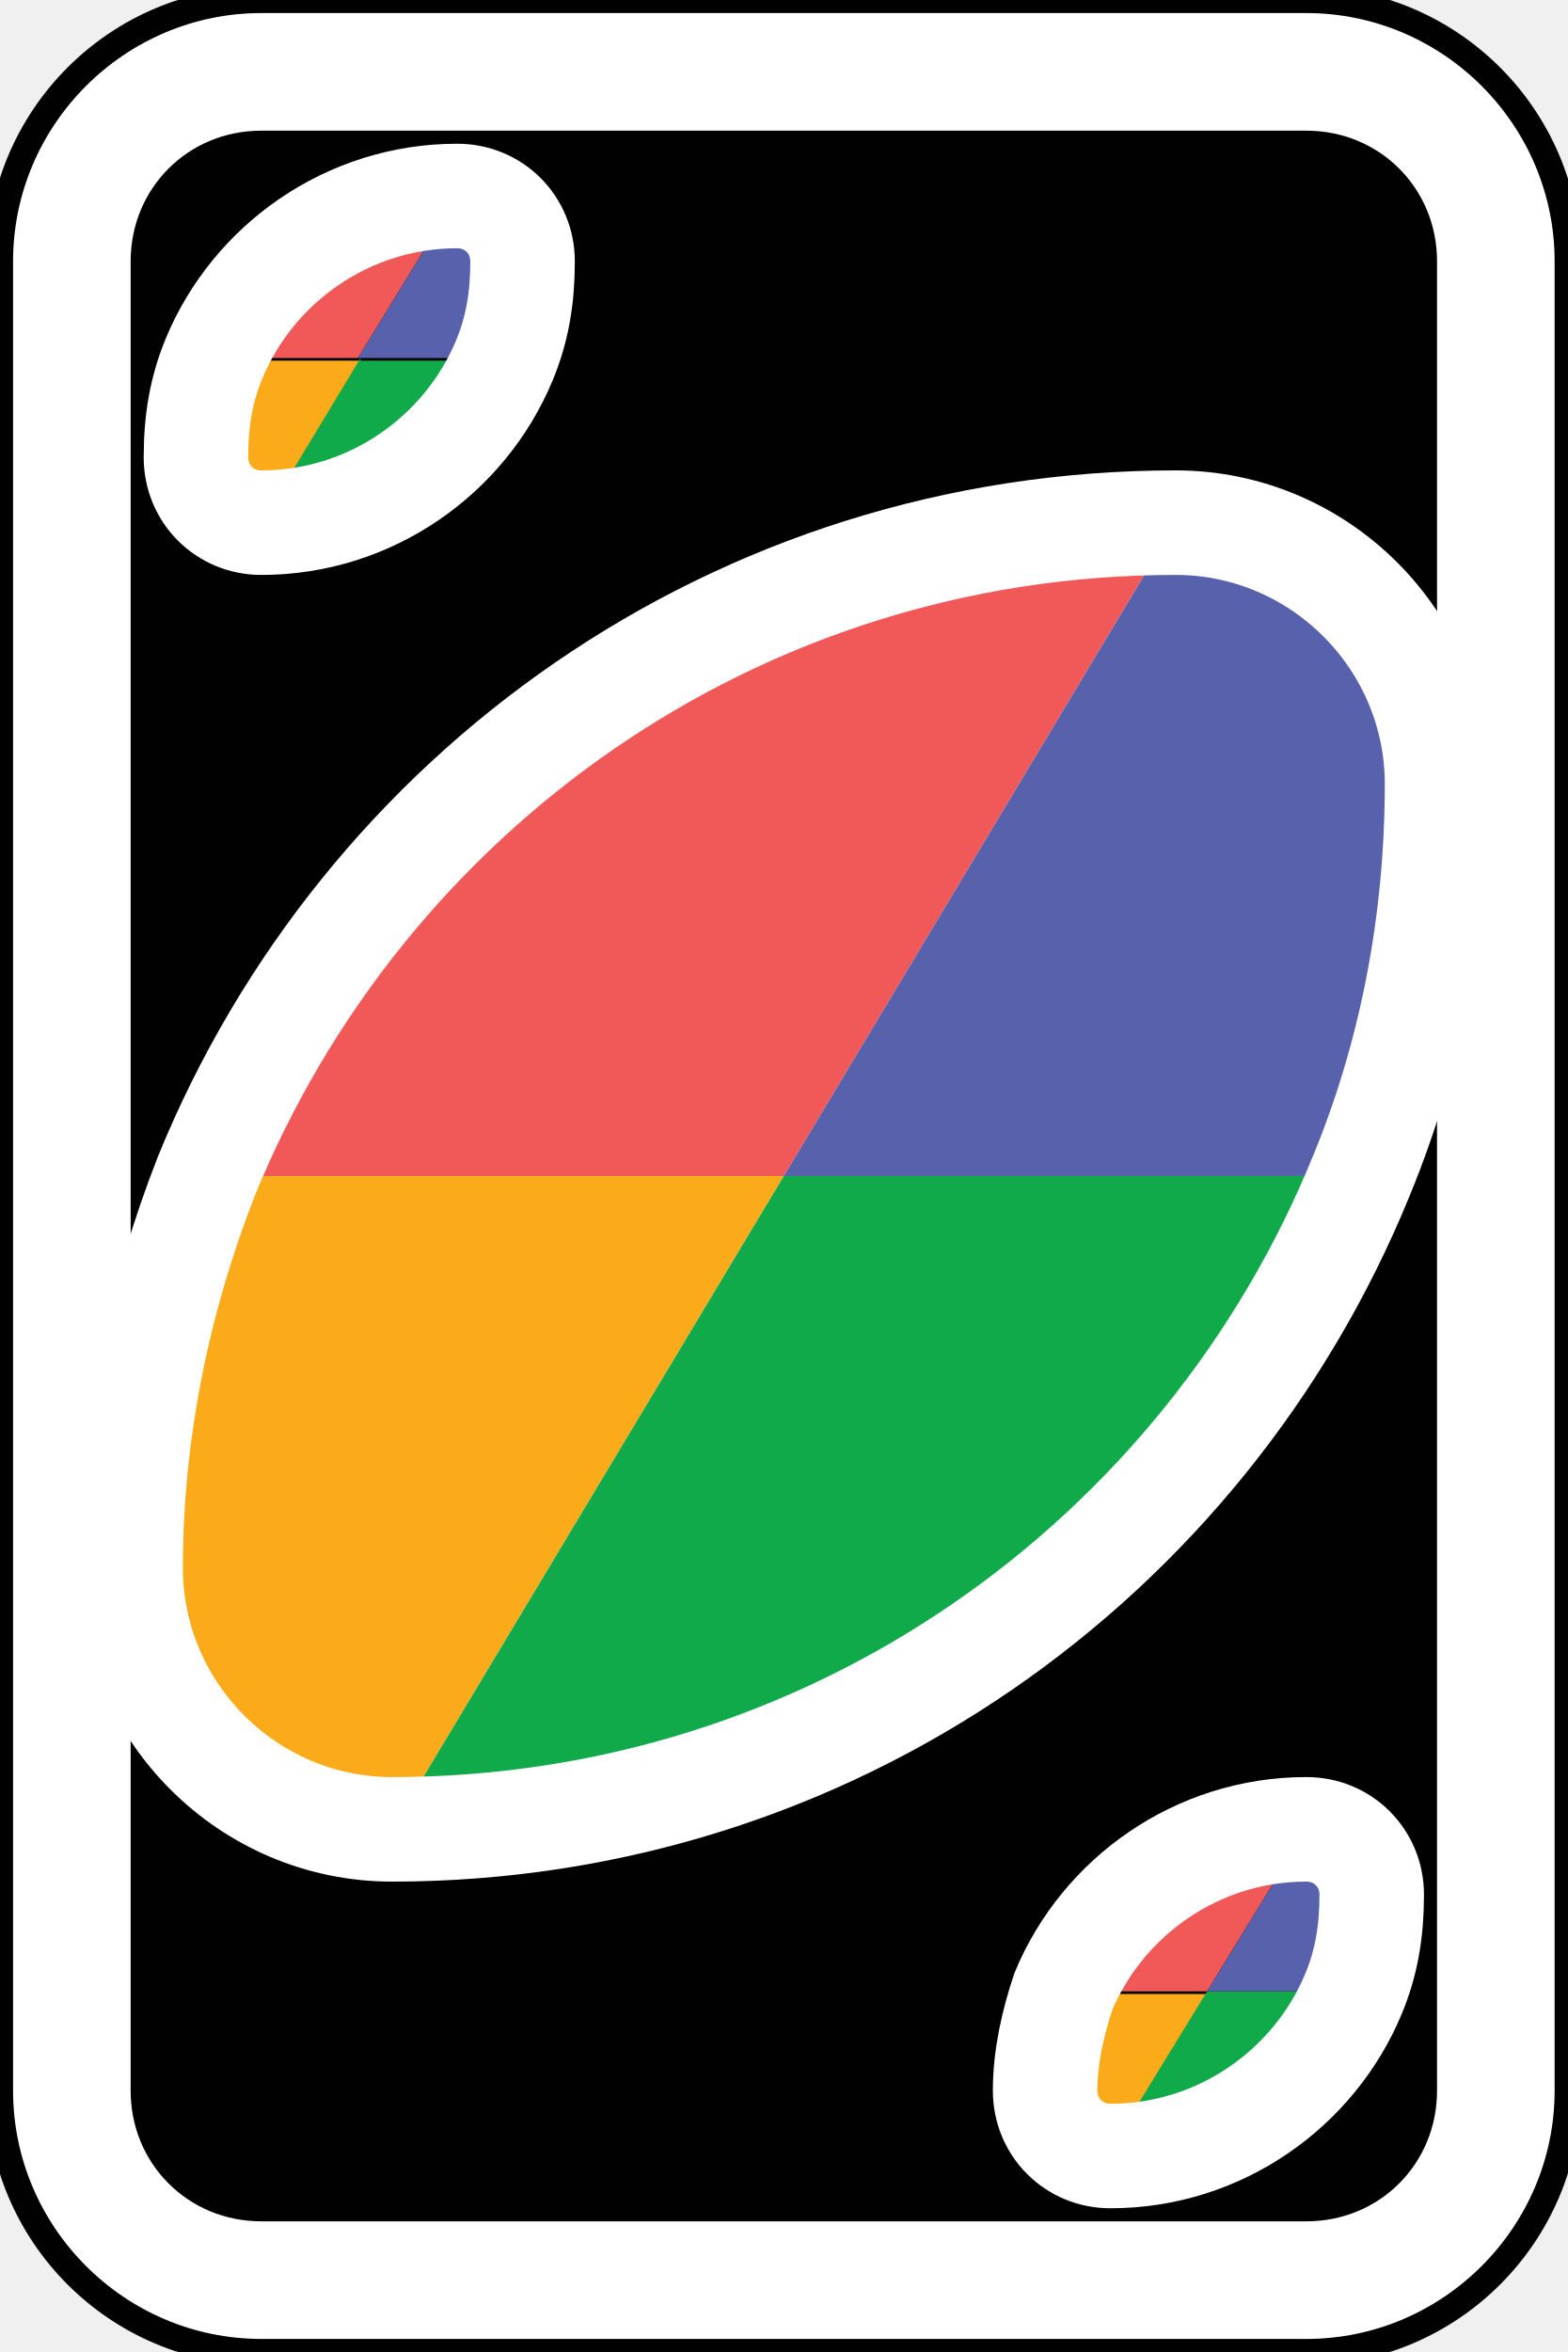
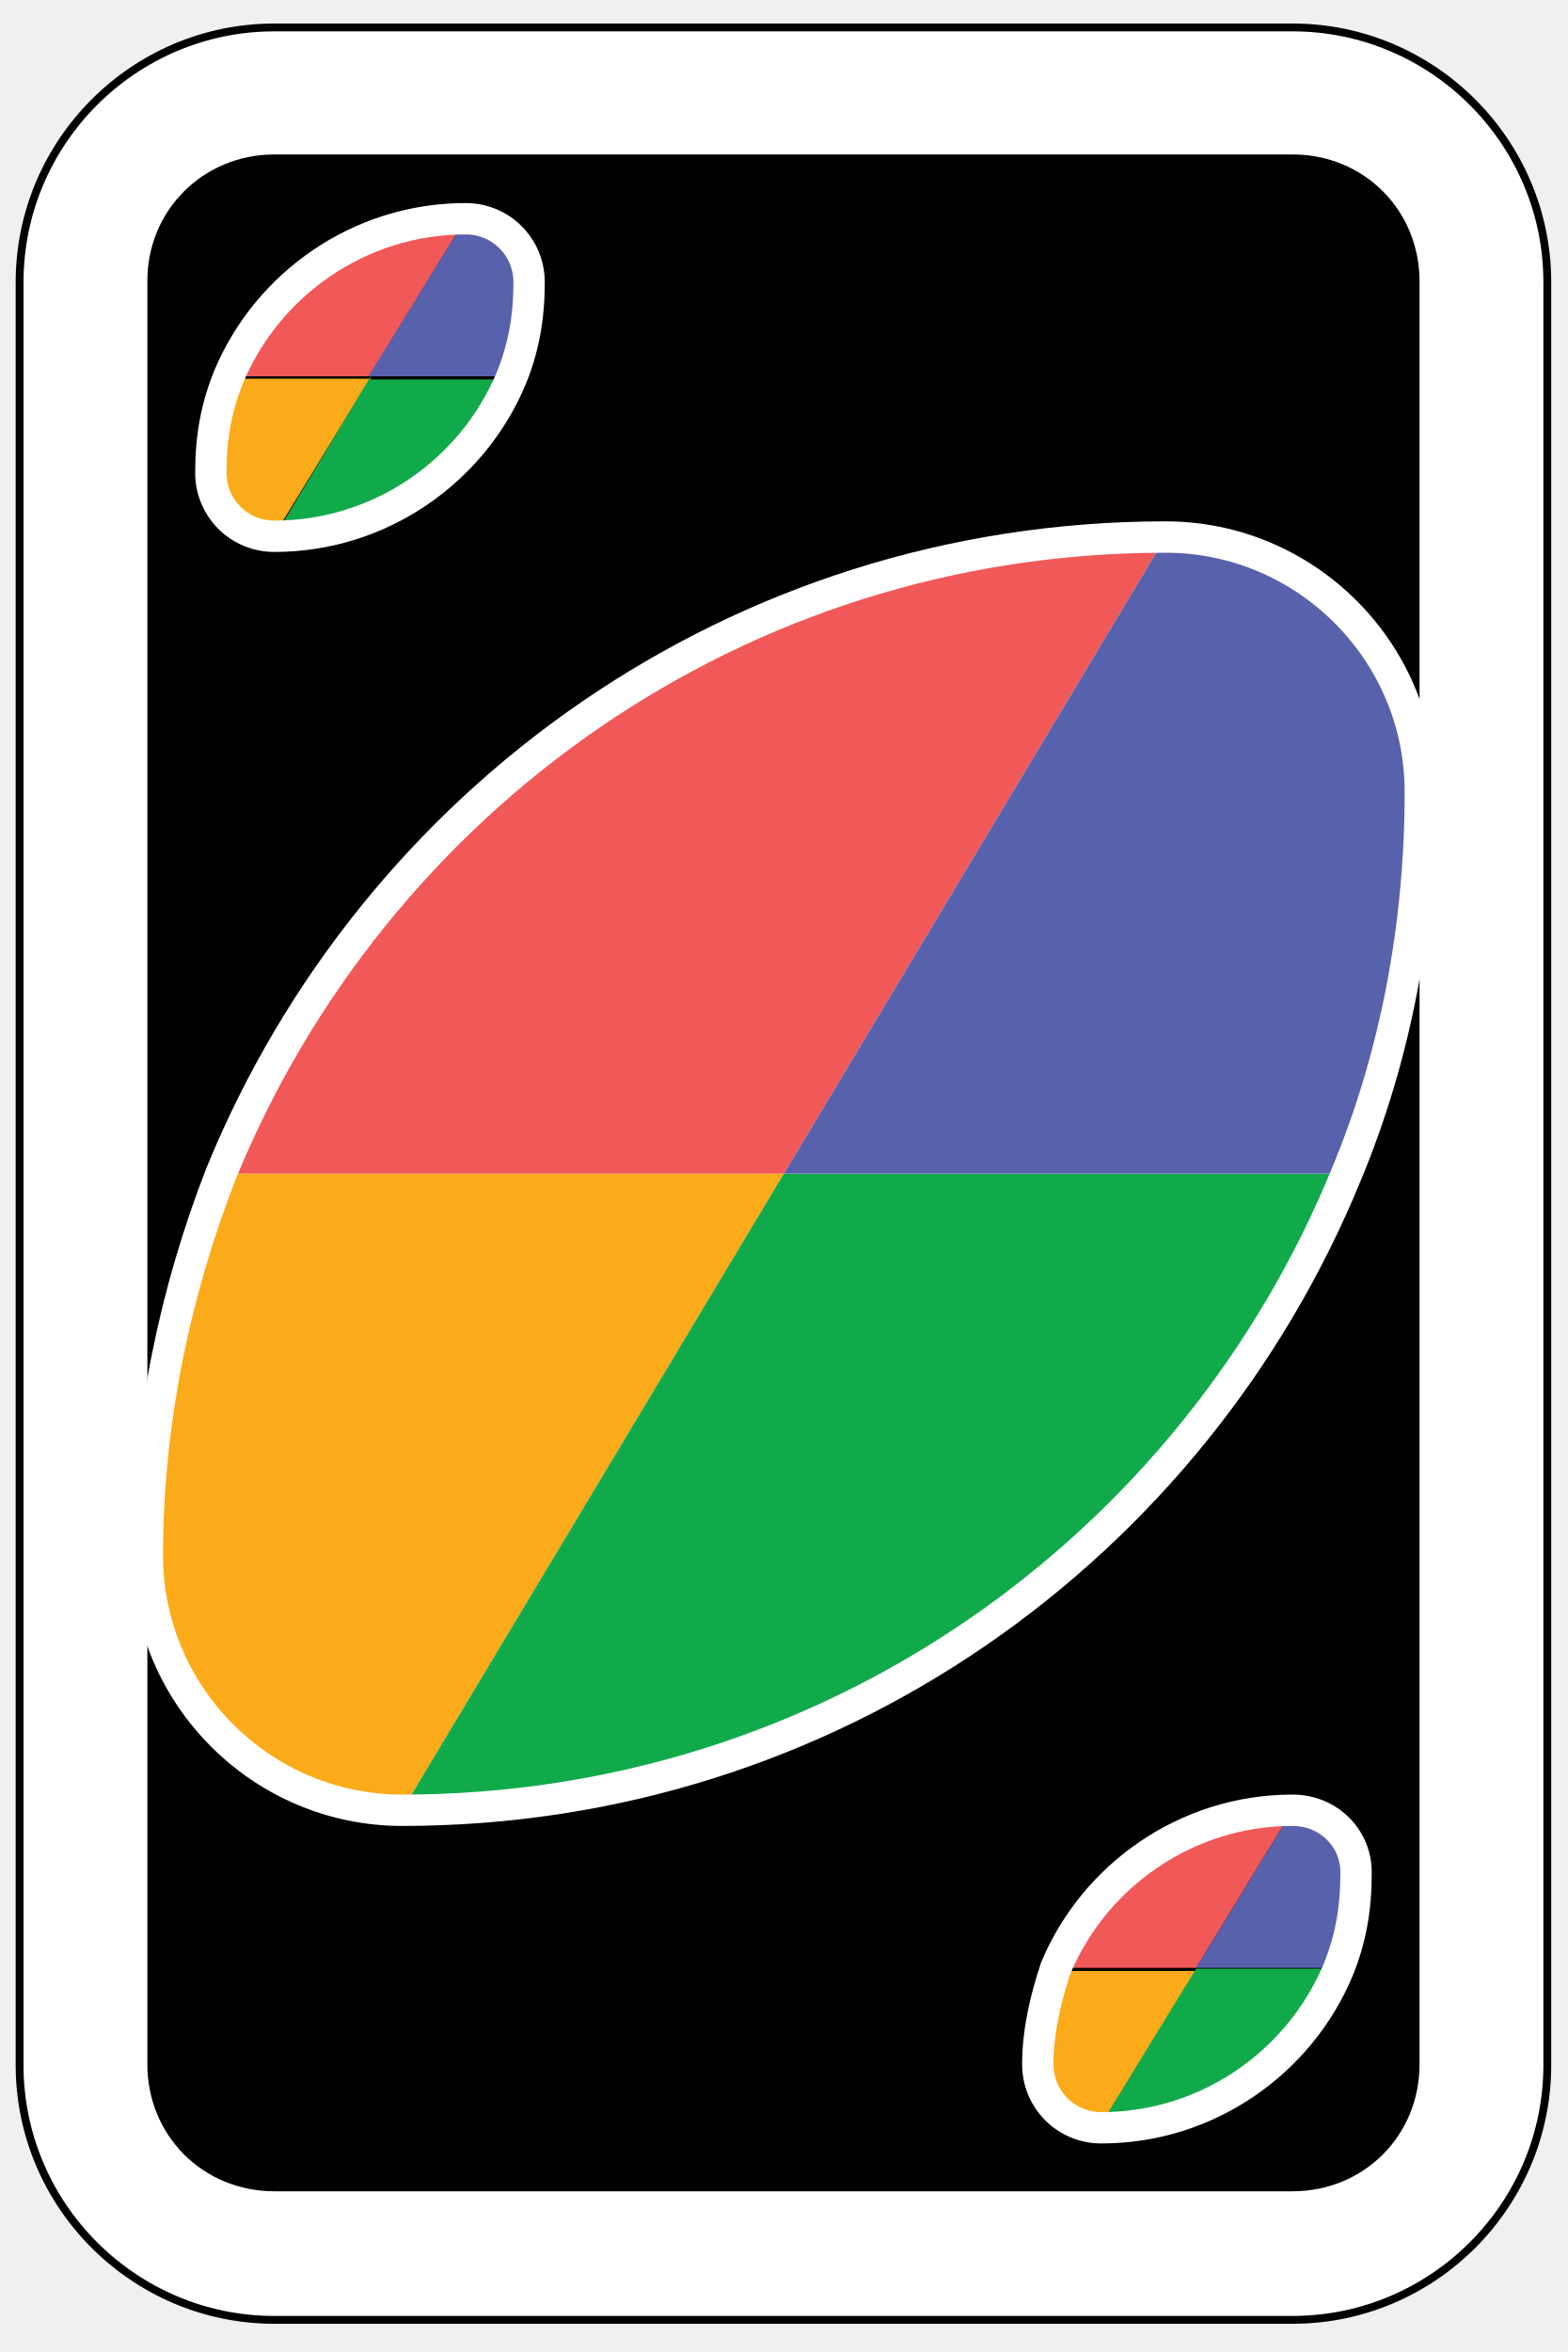
- <svg xmlns="http://www.w3.org/2000/svg" version="1.1" id="Layer_1" x="0px" y="0px" viewBox="0 0 60 90" style="enable-background:new 0 0 60 90;" xml:space="preserve">
+ <svg xmlns="http://www.w3.org/2000/svg" version="1.1" id="Layer_1" x="0px" y="0px" viewBox="-439 51 200 300" style="enable-background:new -439 51 200 300;" xml:space="preserve">
  <style type="text/css">
	.st0{fill:#FFFFFF;stroke:#010101;}
	.st1{fill:#010101;}
	.st2{fill:#FFFFFF;}
	.st3{fill:#FBAA19;}
	.st4{fill:#11AA4B;}
	.st5{fill:#F15858;}
	.st6{fill:#5861AC;}
	.st7{fill:none;stroke:#FFFFFF;stroke-width:4;}
</style>
  <g id="g9888-0-5" transform="translate(0,-1.3652344e-5)">
-     <path id="rect2987-8-5-81-2-4-9" class="st0" d="M10,0h40c5.5,0,10,4.5,10,10v70c0,5.5-4.5,10-10,10H10C4.5,90,0,85.5,0,80V10   C0,4.5,4.5,0,10,0z" />
-     <path id="rect3757-26-33-5-9-0-0" class="st1" d="M10,5h40c2.8,0,5,2.2,5,5v70c0,2.8-2.2,5-5,5H10c-2.8,0-5-2.2-5-5V10   C5,7.2,7.2,5,10,5z" />
-     <path id="path3773-0-4-8-4-60-3-86-5-7-5" class="st2" d="M45,20C22.9,20,5,37.9,5,60c0,5.5,4.5,10,10,10c22.1,0,40-17.9,40-40   C55,24.5,50.5,20,45,20z" />
-     <path id="path3773-0-4-8-8-7-9-0-9-1" class="st3" d="M7.9,45C6.1,49.6,5,54.7,5,60c0,5.5,4.5,10,10,10l15-25H7.9z" />
-     <path id="path3773-0-4-8-8-5-6-5-0-08-2" class="st4" d="M30,45L15,70c16.8,0,31.1-10.3,37.1-25H30z" />
-     <path id="path3773-0-4-8-8-1-4-3-1-0" class="st5" d="M45,20C28.2,20,13.9,30.3,7.9,45H30L45,20z" />
-     <path id="path3773-0-4-8-8-5-8-3-9-4-9" class="st6" d="M45,20L30,45h22.1c1.9-4.6,2.9-9.7,2.9-15C55,24.5,50.5,20,45,20z" />
-     <path id="path3773-0-4-8-8-7-9-5-7-0-8" class="st3" d="M8.2,13.7c-0.5,1.2-0.7,2.4-0.7,3.8c0,1.4,1.1,2.5,2.5,2.5l3.8-6.2H8.2z" />
-     <path id="path3773-0-4-8-8-5-6-5-08-9-79-9" class="st4" d="M13.8,13.7L10,20c4.2,0,7.8-2.6,9.3-6.2H13.8z" />
-     <path id="path3773-0-4-8-8-1-4-39-9-5-1" class="st5" d="M17.5,7.5c-4.2,0-7.8,2.6-9.3,6.2h5.5L17.5,7.5z" />
-     <path id="path3773-0-4-8-8-5-8-3-3-7-38-7" class="st6" d="M17.5,7.5l-3.8,6.2h5.5c0.5-1.2,0.7-2.4,0.7-3.8   C20,8.6,18.9,7.5,17.5,7.5z" />
-     <path id="path3773-0-4-8-8-7-9-5-3-2-3" class="st3" d="M40.7,76.2C40.3,77.4,40,78.7,40,80c0,1.4,1.1,2.5,2.5,2.5l3.8-6.2H40.7z" />
-     <path id="path3773-0-4-8-8-5-6-5-08-5-3-3" class="st4" d="M46.2,76.2l-3.8,6.2c4.2,0,7.8-2.6,9.3-6.2H46.2z" />
-     <path id="path3773-0-4-8-8-1-4-39-7-2-0" class="st5" d="M50,70c-4.2,0-7.8,2.6-9.3,6.2h5.5L50,70z" />
-     <path id="path3773-0-4-8-8-5-8-3-3-6-1-7" class="st6" d="M50,70l-3.8,6.2h5.5c0.5-1.2,0.7-2.4,0.7-3.8C52.5,71.1,51.4,70,50,70z" />
-     <path id="path3773-0-4-8-8-7-9-0-03-8-0-6" class="st7" d="M45,20C28.2,20,13.9,30.3,7.9,45C6.1,49.6,5,54.7,5,60   c0,5.5,4.5,10,10,10c16.8,0,31.1-10.3,37.1-25c1.9-4.6,2.9-9.7,2.9-15C55,24.5,50.5,20,45,20z" />
-     <path id="path3773-0-4-8-8-7-9-0-03-8-9-4-6" class="st7" d="M17.5,7.5c-4.2,0-7.8,2.6-9.3,6.2c-0.5,1.2-0.7,2.4-0.7,3.8   c0,1.4,1.1,2.5,2.5,2.5c4.2,0,7.8-2.6,9.3-6.2c0.5-1.2,0.7-2.4,0.7-3.8C20,8.6,18.9,7.5,17.5,7.5z" />
-     <path id="path3773-0-4-8-8-7-9-0-03-8-9-5-07-0" class="st7" d="M50,70c-4.2,0-7.8,2.6-9.3,6.2C40.3,77.4,40,78.7,40,80   c0,1.4,1.1,2.5,2.5,2.5c4.2,0,7.8-2.6,9.3-6.2c0.5-1.2,0.7-2.4,0.7-3.8C52.5,71.1,51.4,70,50,70z" />
+     <path id="rect2987-8-5-81-2-4-9" class="st0" d="M-404,54.5h129.9c17.9,0,32.5,14.6,32.5,32.5v227.4c0,17.9-14.6,32.5-32.5,32.5   H-404c-17.9,0-32.5-14.6-32.5-32.5V87C-436.5,69.1-421.9,54.5-404,54.5z" />
+     <path id="rect3757-26-33-5-9-0-0" class="st1" d="M-404,70.7h129.9c9.1,0,16.2,7.1,16.2,16.2v227.4c0,9.1-7.1,16.2-16.2,16.2H-404   c-9.1,0-16.2-7.1-16.2-16.2V87C-420.3,77.9-413.1,70.7-404,70.7z" />
+     <path id="path3773-0-4-8-4-60-3-86-5-7-5" class="st2" d="M-290.3,119.5c-71.8,0-129.9,58.2-129.9,129.9   c0,17.9,14.6,32.5,32.5,32.5c71.8,0,129.9-58.2,129.9-129.9C-257.8,134.1-272.4,119.5-290.3,119.5z" />
+     <path id="path3773-0-4-8-8-7-9-0-9-1" class="st3" d="M-410.8,200.7c-5.8,14.9-9.4,31.5-9.4,48.7c0,17.9,14.6,32.5,32.5,32.5   l48.7-81.2H-410.8z" />
+     <path id="path3773-0-4-8-8-5-6-5-0-08-2" class="st4" d="M-339,200.7l-48.7,81.2c54.6,0,101-33.5,120.5-81.2H-339z" />
+     <path id="path3773-0-4-8-8-1-4-3-1-0" class="st5" d="M-290.3,119.5c-54.6,0-101,33.5-120.5,81.2h71.8L-290.3,119.5z" />
+     <path id="path3773-0-4-8-8-5-8-3-9-4-9" class="st6" d="M-290.3,119.5l-48.7,81.2h71.8c6.2-14.9,9.4-31.5,9.4-48.7   C-257.8,134.1-272.4,119.5-290.3,119.5z" />
+     <path id="path3773-0-4-8-8-7-9-5-7-0-8" class="st3" d="M-409.9,99c-1.6,3.9-2.3,7.8-2.3,12.3s3.6,8.1,8.1,8.1l12.3-20.1h-18.2V99z   " />
+     <path id="path3773-0-4-8-8-5-6-5-08-9-79-9" class="st4" d="M-391.7,99l-12.3,20.5c13.6,0,25.3-8.4,30.2-20.1h-17.9V99z" />
+     <path id="path3773-0-4-8-8-1-4-39-9-5-1" class="st5" d="M-379.6,78.9c-13.6,0-25.3,8.4-30.2,20.1h17.9L-379.6,78.9z" />
+     <path id="path3773-0-4-8-8-5-8-3-3-7-38-7" class="st6" d="M-379.6,78.9L-392,99h17.9c1.6-3.9,2.3-7.8,2.3-12.3   C-371.5,82.4-375.1,78.9-379.6,78.9z" />
+     <path id="path3773-0-4-8-8-7-9-5-3-2-3" class="st3" d="M-304.3,302.1c-1.3,3.9-2.3,8.1-2.3,12.3c0,4.5,3.6,8.1,8.1,8.1l12.3-20.1   h-18.2V302.1z" />
+     <path id="path3773-0-4-8-8-5-6-5-08-5-3-3" class="st4" d="M-286.4,302.1l-12.3,20.1c13.6,0,25.3-8.4,30.2-20.1H-286.4z" />
+     <path id="path3773-0-4-8-8-1-4-39-7-2-0" class="st5" d="M-274.1,281.9c-13.6,0-25.3,8.4-30.2,20.1h17.9L-274.1,281.9z" />
+     <path id="path3773-0-4-8-8-5-8-3-3-6-1-7" class="st6" d="M-274.1,281.9l-12.3,20.1h17.9c1.6-3.9,2.3-7.8,2.3-12.3   C-265.9,285.5-269.5,281.9-274.1,281.9z" />
+     <path id="path3773-0-4-8-8-7-9-0-03-8-0-6" class="st7" d="M-290.3,119.5c-54.6,0-101,33.5-120.5,81.2c-5.8,14.9-9.4,31.5-9.4,48.7   c0,17.9,14.6,32.5,32.5,32.5c54.6,0,101-33.5,120.5-81.2c6.2-14.9,9.4-31.5,9.4-48.7C-257.8,134.1-272.4,119.5-290.3,119.5z" />
+     <path id="path3773-0-4-8-8-7-9-0-03-8-9-4-6" class="st7" d="M-379.6,78.9c-13.6,0-25.3,8.4-30.2,20.1c-1.6,3.9-2.3,7.8-2.3,12.3   s3.6,8.1,8.1,8.1c13.6,0,25.3-8.4,30.2-20.1c1.6-3.9,2.3-7.8,2.3-12.3S-375.1,78.9-379.6,78.9z" />
+     <path id="path3773-0-4-8-8-7-9-0-03-8-9-5-07-0" class="st7" d="M-274.1,281.9c-13.6,0-25.3,8.4-30.2,20.1   c-1.3,3.9-2.3,8.1-2.3,12.3c0,4.5,3.6,8.1,8.1,8.1c13.6,0,25.3-8.4,30.2-20.1c1.6-3.9,2.3-7.8,2.3-12.3   C-265.9,285.5-269.5,281.9-274.1,281.9z" />
  </g>
</svg>
